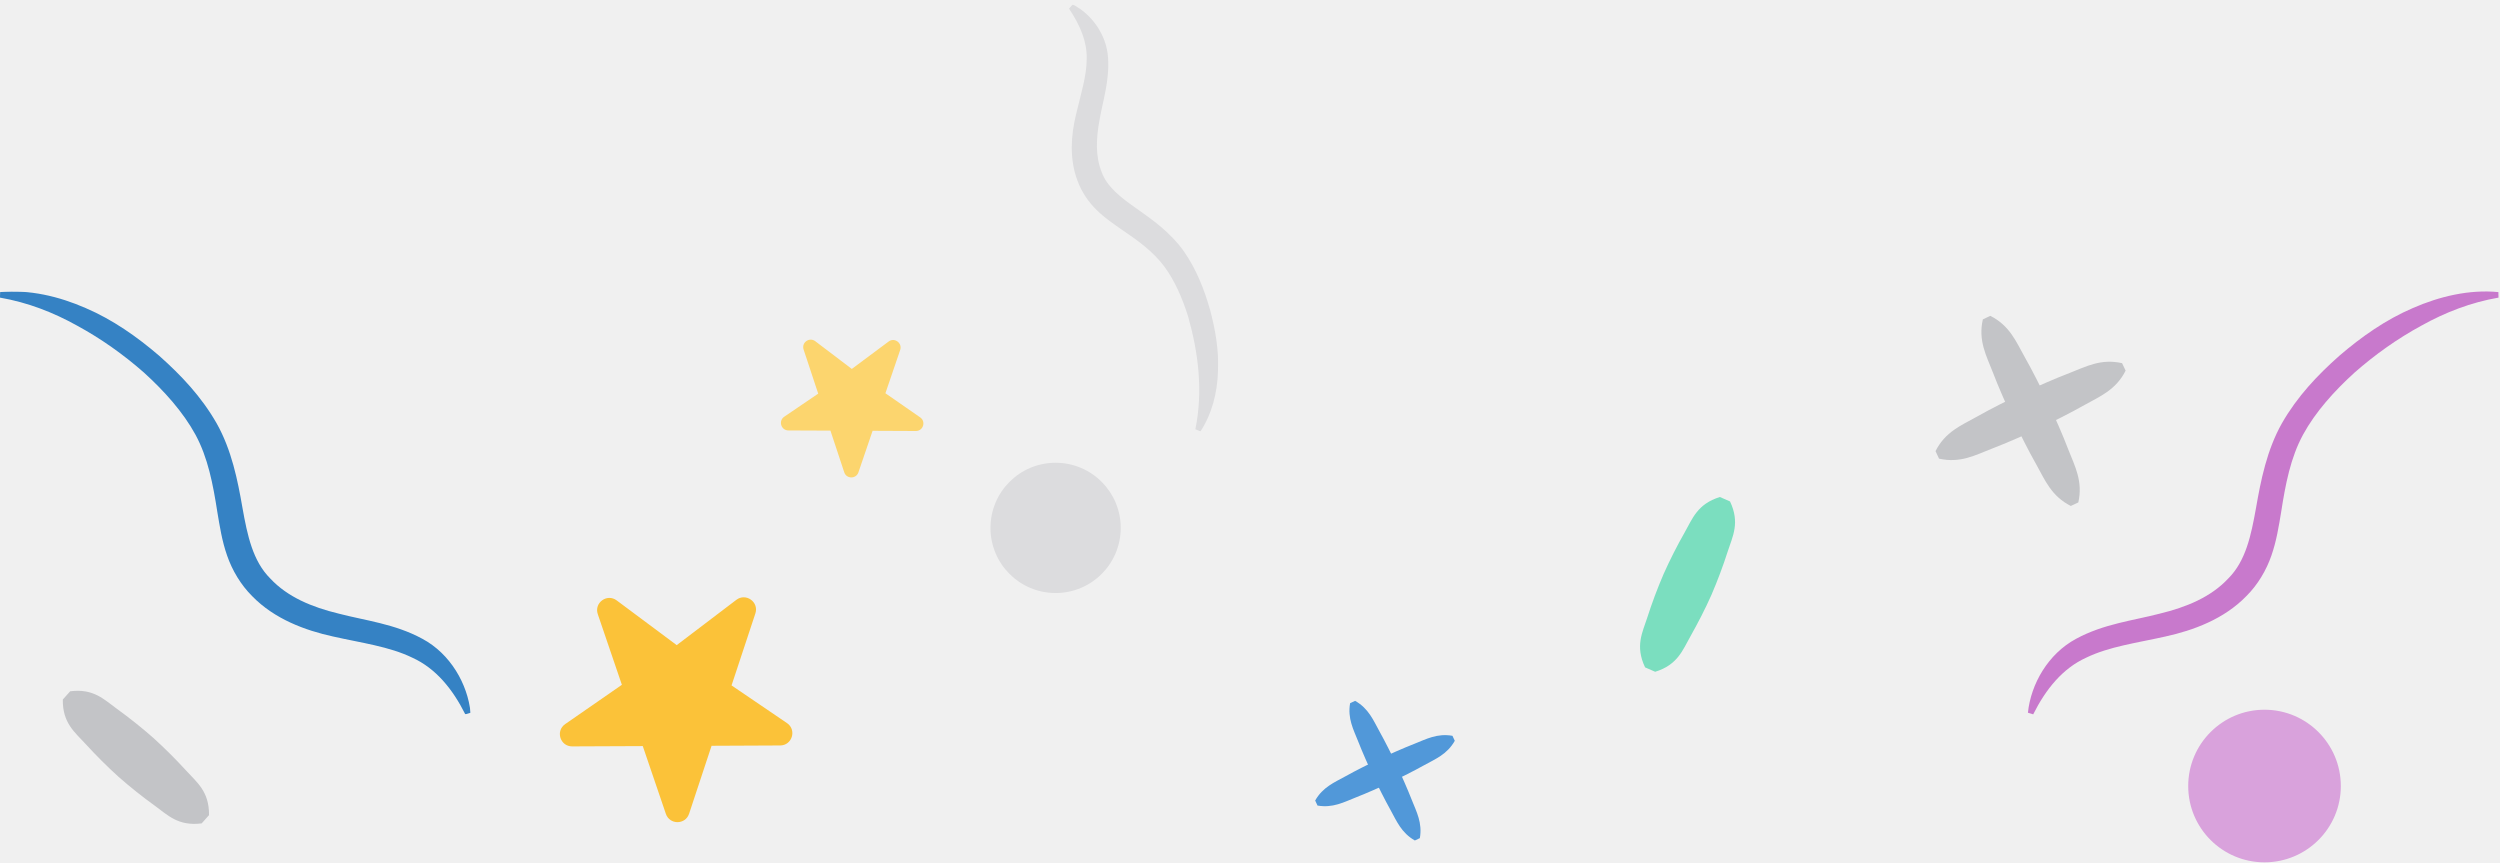
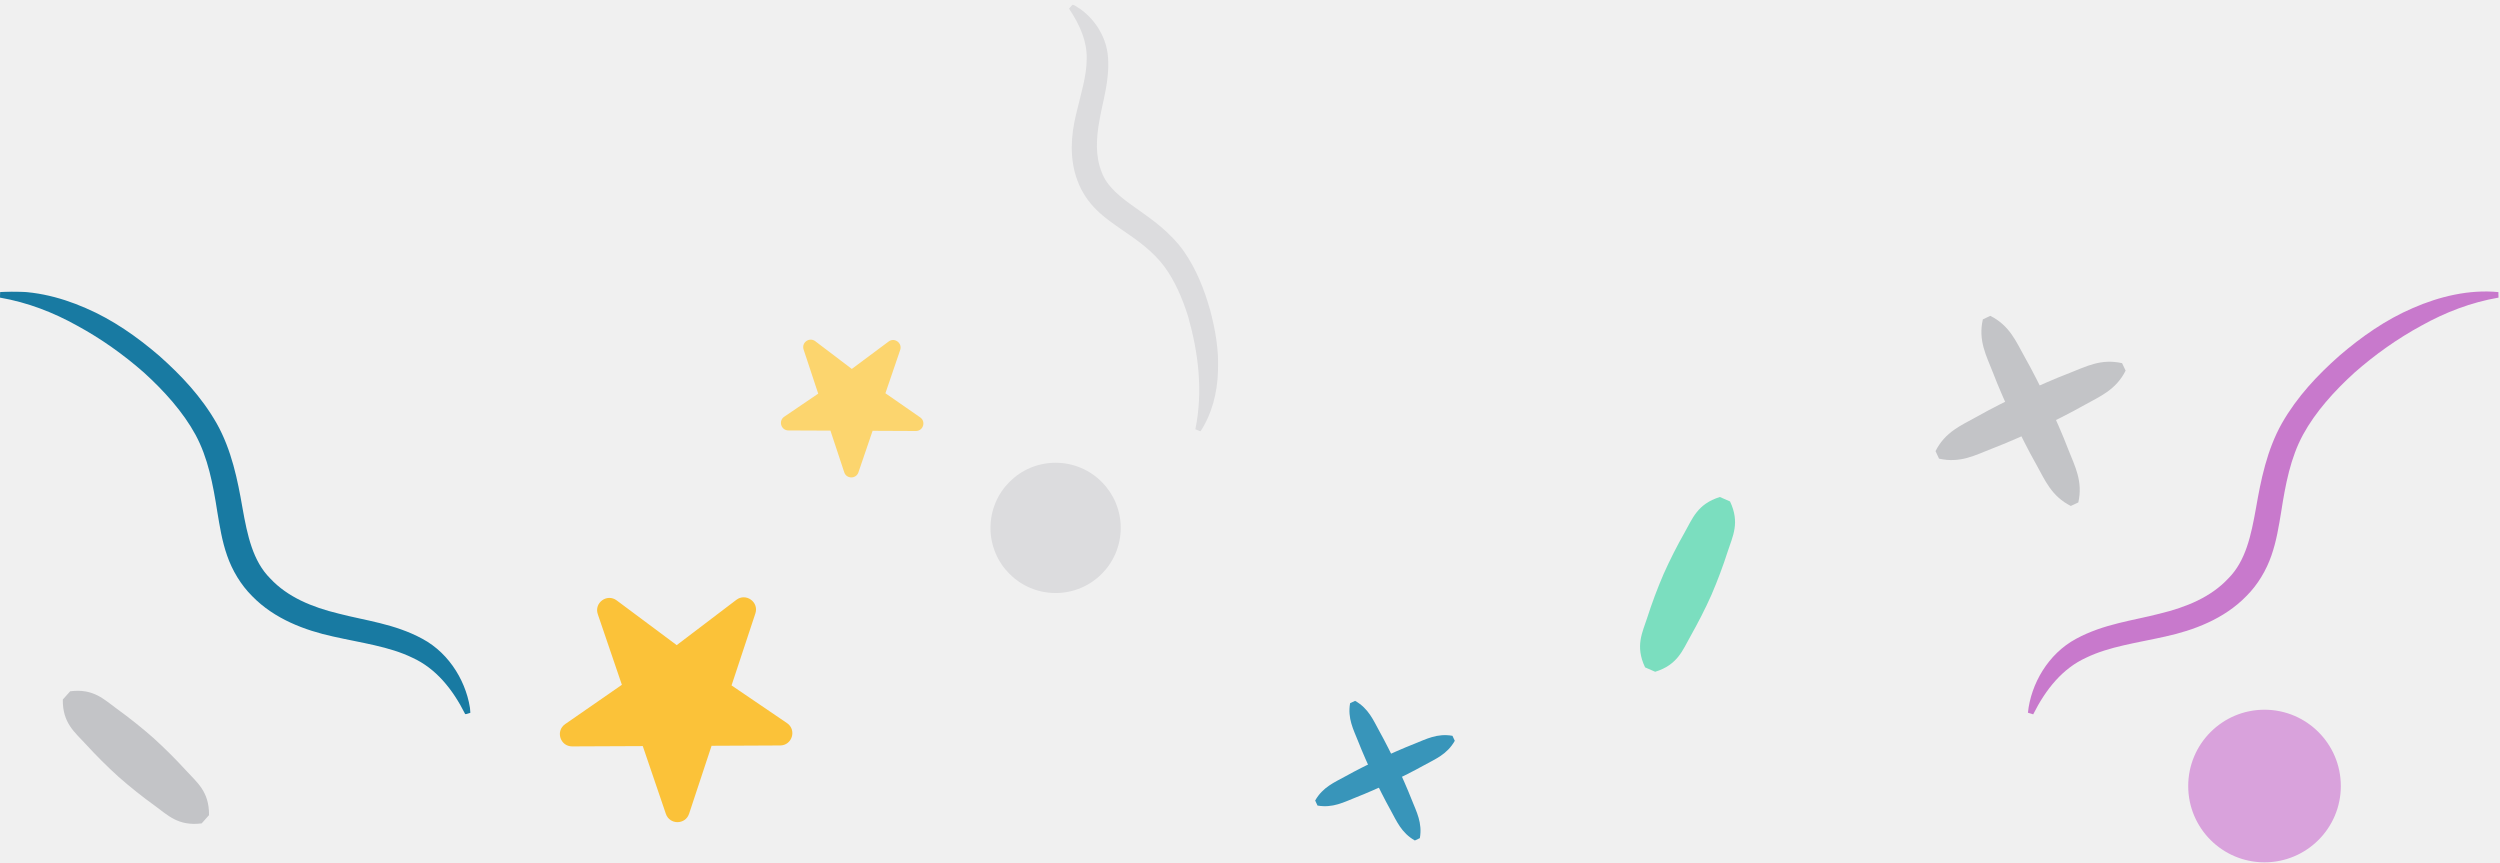
<svg xmlns="http://www.w3.org/2000/svg" viewBox="0 0 284 98">
  <mask id="a" fill="#fff">
    <path d="m0 .41v48.038h53.46v-48.037z" fill="#fff" fill-rule="evenodd" />
  </mask>
  <mask id="b" fill="#fff">
    <path d="m17.903.44h-16.944v48.5h16.944z" fill="#fff" fill-rule="evenodd" />
  </mask>
  <g fill="none" fill-rule="evenodd">
-     <path d="m23.324 93.069-15.77-14.071" fill="#135e96" />
+     <path d="m23.324 93.069-15.77-14.071" fill="#004e6e" />
    <path d="m22.908 93.537c-2.668.344-3.87-.956-5.304-1.993a54.918 54.918 0 0 1 -4.139-3.298 56.03 56.03 0 0 1 -3.75-3.738c-1.19-1.307-2.62-2.352-2.58-5.042l.836-.936c2.668-.347 3.87.953 5.303 1.987a55.49 55.49 0 0 1 4.14 3.304 55.956 55.956 0 0 1 3.747 3.734c1.192 1.31 2.62 2.357 2.583 5.046z" fill="#c3c4c7" />
    <path d="m70.645 77.793-6.441 4.465c-1.125.778-.57 2.54.798 2.533l8.017-.035 2.623 7.698c.432 1.262 2.219 1.255 2.638-.013l2.555-7.72 7.789-.036c1.368-.007 1.907-1.772.778-2.542l-6.298-4.28 2.706-8.175c.43-1.298-1.077-2.372-2.164-1.544l-6.772 5.143-6.817-5.08c-1.097-.82-2.59.269-2.148 1.564z" fill="#fbc239" />
    <path d="m119.918 67.368a7.398 7.398 0 0 1 -7.4-7.4 7.398 7.398 0 1 1 14.797 0c0 4.087-3.31 7.4-7.397 7.4" fill="#dcdcde" />
    <path d="m235.67 57.277-9.995-21.197" fill="#fff" />
    <path d="m235.243 57.478c-2.21-1.117-2.929-2.937-3.885-4.646-.966-1.702-1.822-3.46-2.696-5.206-.793-1.785-1.604-3.564-2.301-5.392-.708-1.827-1.66-3.536-1.11-5.953l.849-.402c2.213 1.117 2.929 2.937 3.888 4.644.966 1.704 1.822 3.458 2.695 5.205.793 1.787 1.602 3.564 2.3 5.394.71 1.825 1.659 3.537 1.114 5.954z" fill="#c3c4c7" />
    <path d="m220.073 51.675 21.197-9.994" fill="#fff" />
    <path d="m219.875 51.249c1.114-2.211 2.936-2.93 4.646-3.885 1.699-.967 3.459-1.823 5.203-2.696 1.787-.793 3.564-1.604 5.391-2.302 1.828-.708 3.537-1.659 5.954-1.11l.402.85c-1.115 2.213-2.934 2.928-4.644 3.887-1.704.966-3.458 1.822-5.205 2.696-1.785.793-3.565 1.601-5.394 2.299-1.823.71-3.537 1.66-5.954 1.114l-.4-.853z" fill="#c3c4c7" />
    <path d="m161.012 95.346-7.357-15.597" fill="#fff" />
-     <path d="m160.728 95.48c-1.531-.868-2.069-2.203-2.764-3.463-.703-1.258-1.33-2.55-1.97-3.836-.585-1.315-1.182-2.62-1.707-3.96-.53-1.343-1.222-2.603-.914-4.338l.568-.266c1.533.864 2.068 2.202 2.763 3.462.703 1.26 1.33 2.55 1.97 3.837.585 1.31 1.183 2.618 1.707 3.961.53 1.338 1.22 2.6.914 4.335l-.567.269z" fill="#5198d9" />
+     <path d="m160.728 95.48c-1.531-.868-2.069-2.203-2.764-3.463-.703-1.258-1.33-2.55-1.97-3.836-.585-1.315-1.182-2.62-1.707-3.96-.53-1.343-1.222-2.603-.914-4.338l.568-.266c1.533.864 2.068 2.202 2.763 3.462.703 1.26 1.33 2.55 1.97 3.837.585 1.31 1.183 2.618 1.707 3.961.53 1.338 1.22 2.6.914 4.335l-.567.269z" fill="#3895ba" />
    <path d="m149.536 91.225 15.597-7.354" fill="#fff" />
-     <path d="m149.403 90.941c.866-1.531 2.202-2.068 3.462-2.764 1.257-.702 2.552-1.33 3.837-1.97 1.313-.585 2.618-1.182 3.961-1.707 1.34-.53 2.6-1.222 4.335-.913l.266.567c-.863 1.534-2.201 2.068-3.461 2.763-1.258.703-2.55 1.333-3.838 1.973-1.31.585-2.618 1.18-3.96 1.705-1.339.53-2.601 1.22-4.336.916z" fill="#5198d9" />
-     <path d="m.014.48c3.308-.317 6.684.484 9.724 1.817 3.074 1.318 5.82 3.25 8.34 5.411 2.49 2.21 4.79 4.636 6.524 7.666 1.714 3.037 2.397 6.473 2.942 9.613.562 3.158 1.18 6.052 3.155 8.025 1.967 2.113 4.749 3.26 7.776 3.993 3.007.788 6.373 1.155 9.505 2.86 3.188 1.703 5.148 5.147 5.48 8.4l-.6.183c-1.446-2.891-3.361-5.225-6.01-6.433-2.627-1.277-5.783-1.681-8.998-2.407-3.193-.698-6.681-1.988-9.202-4.586-1.29-1.277-2.276-2.944-2.85-4.608-.588-1.677-.84-3.346-1.108-4.935-.494-3.182-1.064-6.172-2.485-8.8-1.418-2.598-3.551-4.96-5.835-7.04-2.33-2.051-4.887-3.868-7.61-5.347-2.718-1.516-5.624-2.638-8.764-3.185z" fill="#3582c4" mask="url(#a)" transform="translate(0 32.702)" />
+     <path d="m149.403 90.941c.866-1.531 2.202-2.068 3.462-2.764 1.257-.702 2.552-1.33 3.837-1.97 1.313-.585 2.618-1.182 3.961-1.707 1.34-.53 2.6-1.222 4.335-.913l.266.567c-.863 1.534-2.201 2.068-3.461 2.763-1.258.703-2.55 1.333-3.838 1.973-1.31.585-2.618 1.18-3.96 1.705-1.339.53-2.601 1.22-4.336.916z" fill="#3895ba" />
+     <path d="m.014.48c3.308-.317 6.684.484 9.724 1.817 3.074 1.318 5.82 3.25 8.34 5.411 2.49 2.21 4.79 4.636 6.524 7.666 1.714 3.037 2.397 6.473 2.942 9.613.562 3.158 1.18 6.052 3.155 8.025 1.967 2.113 4.749 3.26 7.776 3.993 3.007.788 6.373 1.155 9.505 2.86 3.188 1.703 5.148 5.147 5.48 8.4l-.6.183c-1.446-2.891-3.361-5.225-6.01-6.433-2.627-1.277-5.783-1.681-8.998-2.407-3.193-.698-6.681-1.988-9.202-4.586-1.29-1.277-2.276-2.944-2.85-4.608-.588-1.677-.84-3.346-1.108-4.935-.494-3.182-1.064-6.172-2.485-8.8-1.418-2.598-3.551-4.96-5.835-7.04-2.33-2.051-4.887-3.868-7.61-5.347-2.718-1.516-5.624-2.638-8.764-3.185z" fill="#187aa2" mask="url(#a)" transform="translate(0 32.702)" />
    <path d="m187.453 76.065 8.504-19.352" fill="#44d0a3" />
    <path d="m186.88 75.812c-1.153-2.432-.29-3.975.253-5.662a54.758 54.758 0 0 1 1.857-4.952 54.41 54.41 0 0 1 2.392-4.722c.879-1.54 1.426-3.223 3.999-4.016l1.15.505c1.154 2.432.288 3.973-.254 5.66a55.866 55.866 0 0 1 -1.857 4.955c-.713 1.611-1.527 3.177-2.393 4.72-.876 1.54-1.43 3.221-3.998 4.014l-1.15-.502z" fill="#7bdebf" />
    <path d="m100.583 44.673 3.946 2.738c.69.474.349 1.556-.49 1.551l-4.912-.022-1.609 4.718c-.263.773-1.36.768-1.613-.007l-1.567-4.732-4.774-.02c-.838-.005-1.167-1.089-.474-1.56l3.858-2.621-1.66-5.013c-.263-.793.66-1.45 1.326-.944l4.151 3.15 4.18-3.112c.667-.502 1.583.166 1.315.959z" fill="#fcd56e" />
    <path d="m265.918 89.294a8.671 8.671 0 0 0 -8.67-8.67c-4.787 0-8.667 3.883-8.667 8.67a8.667 8.667 0 0 0 8.667 8.667c4.787 0 8.67-3.88 8.67-8.667" fill="#d9a2dc" />
    <path d="m283.83 33.809c-3.137.547-6.046 1.67-8.762 3.185-2.723 1.479-5.278 3.296-7.608 5.347-2.286 2.08-4.42 4.442-5.835 7.04-1.424 2.628-1.993 5.617-2.488 8.8-.266 1.589-.52 3.258-1.107 4.935-.572 1.664-1.558 3.33-2.851 4.608-2.52 2.598-6.009 3.888-9.2 4.586-3.217.725-6.37 1.13-8.998 2.407-2.65 1.207-4.563 3.542-6.009 6.433l-.6-.183c.332-3.253 2.29-6.697 5.477-8.401 3.135-1.704 6.501-2.07 9.508-2.859 3.025-.733 5.806-1.88 7.776-3.993 1.976-1.973 2.59-4.867 3.153-8.025.547-3.14 1.23-6.576 2.944-9.613 1.735-3.03 4.031-5.457 6.524-7.666 2.517-2.16 5.266-4.094 8.338-5.411 3.042-1.333 6.415-2.134 9.724-1.818l.015.628z" fill="#c879cc" />
    <path d="m15.314 48.685c.889-4.363.341-8.693-.838-12.85-.645-2.04-1.524-4.078-2.724-5.674-1.214-1.614-2.876-2.85-4.761-4.12-.936-.65-1.94-1.324-2.87-2.233-.928-.894-1.746-2.09-2.198-3.358-.954-2.488-.723-5.221-.173-7.483.532-2.294 1.22-4.392 1.22-6.358.043-1.942-.728-3.785-2.01-5.705l.418-.467c2.106 1.053 3.86 3.411 4.017 6.063.178 2.6-.593 4.892-.962 7.023-.396 2.133-.487 4.129.221 5.913.607 1.707 2.149 2.902 4.011 4.205 1.832 1.285 3.898 2.773 5.356 4.857 1.449 2.093 2.297 4.317 2.957 6.608.615 2.29 1.024 4.651.904 7.044-.078 2.374-.68 4.806-1.993 6.792l-.575-.256z" fill="#dcdcde" mask="url(#b)" transform="translate(120.48 .072)" />
  </g>
</svg>
